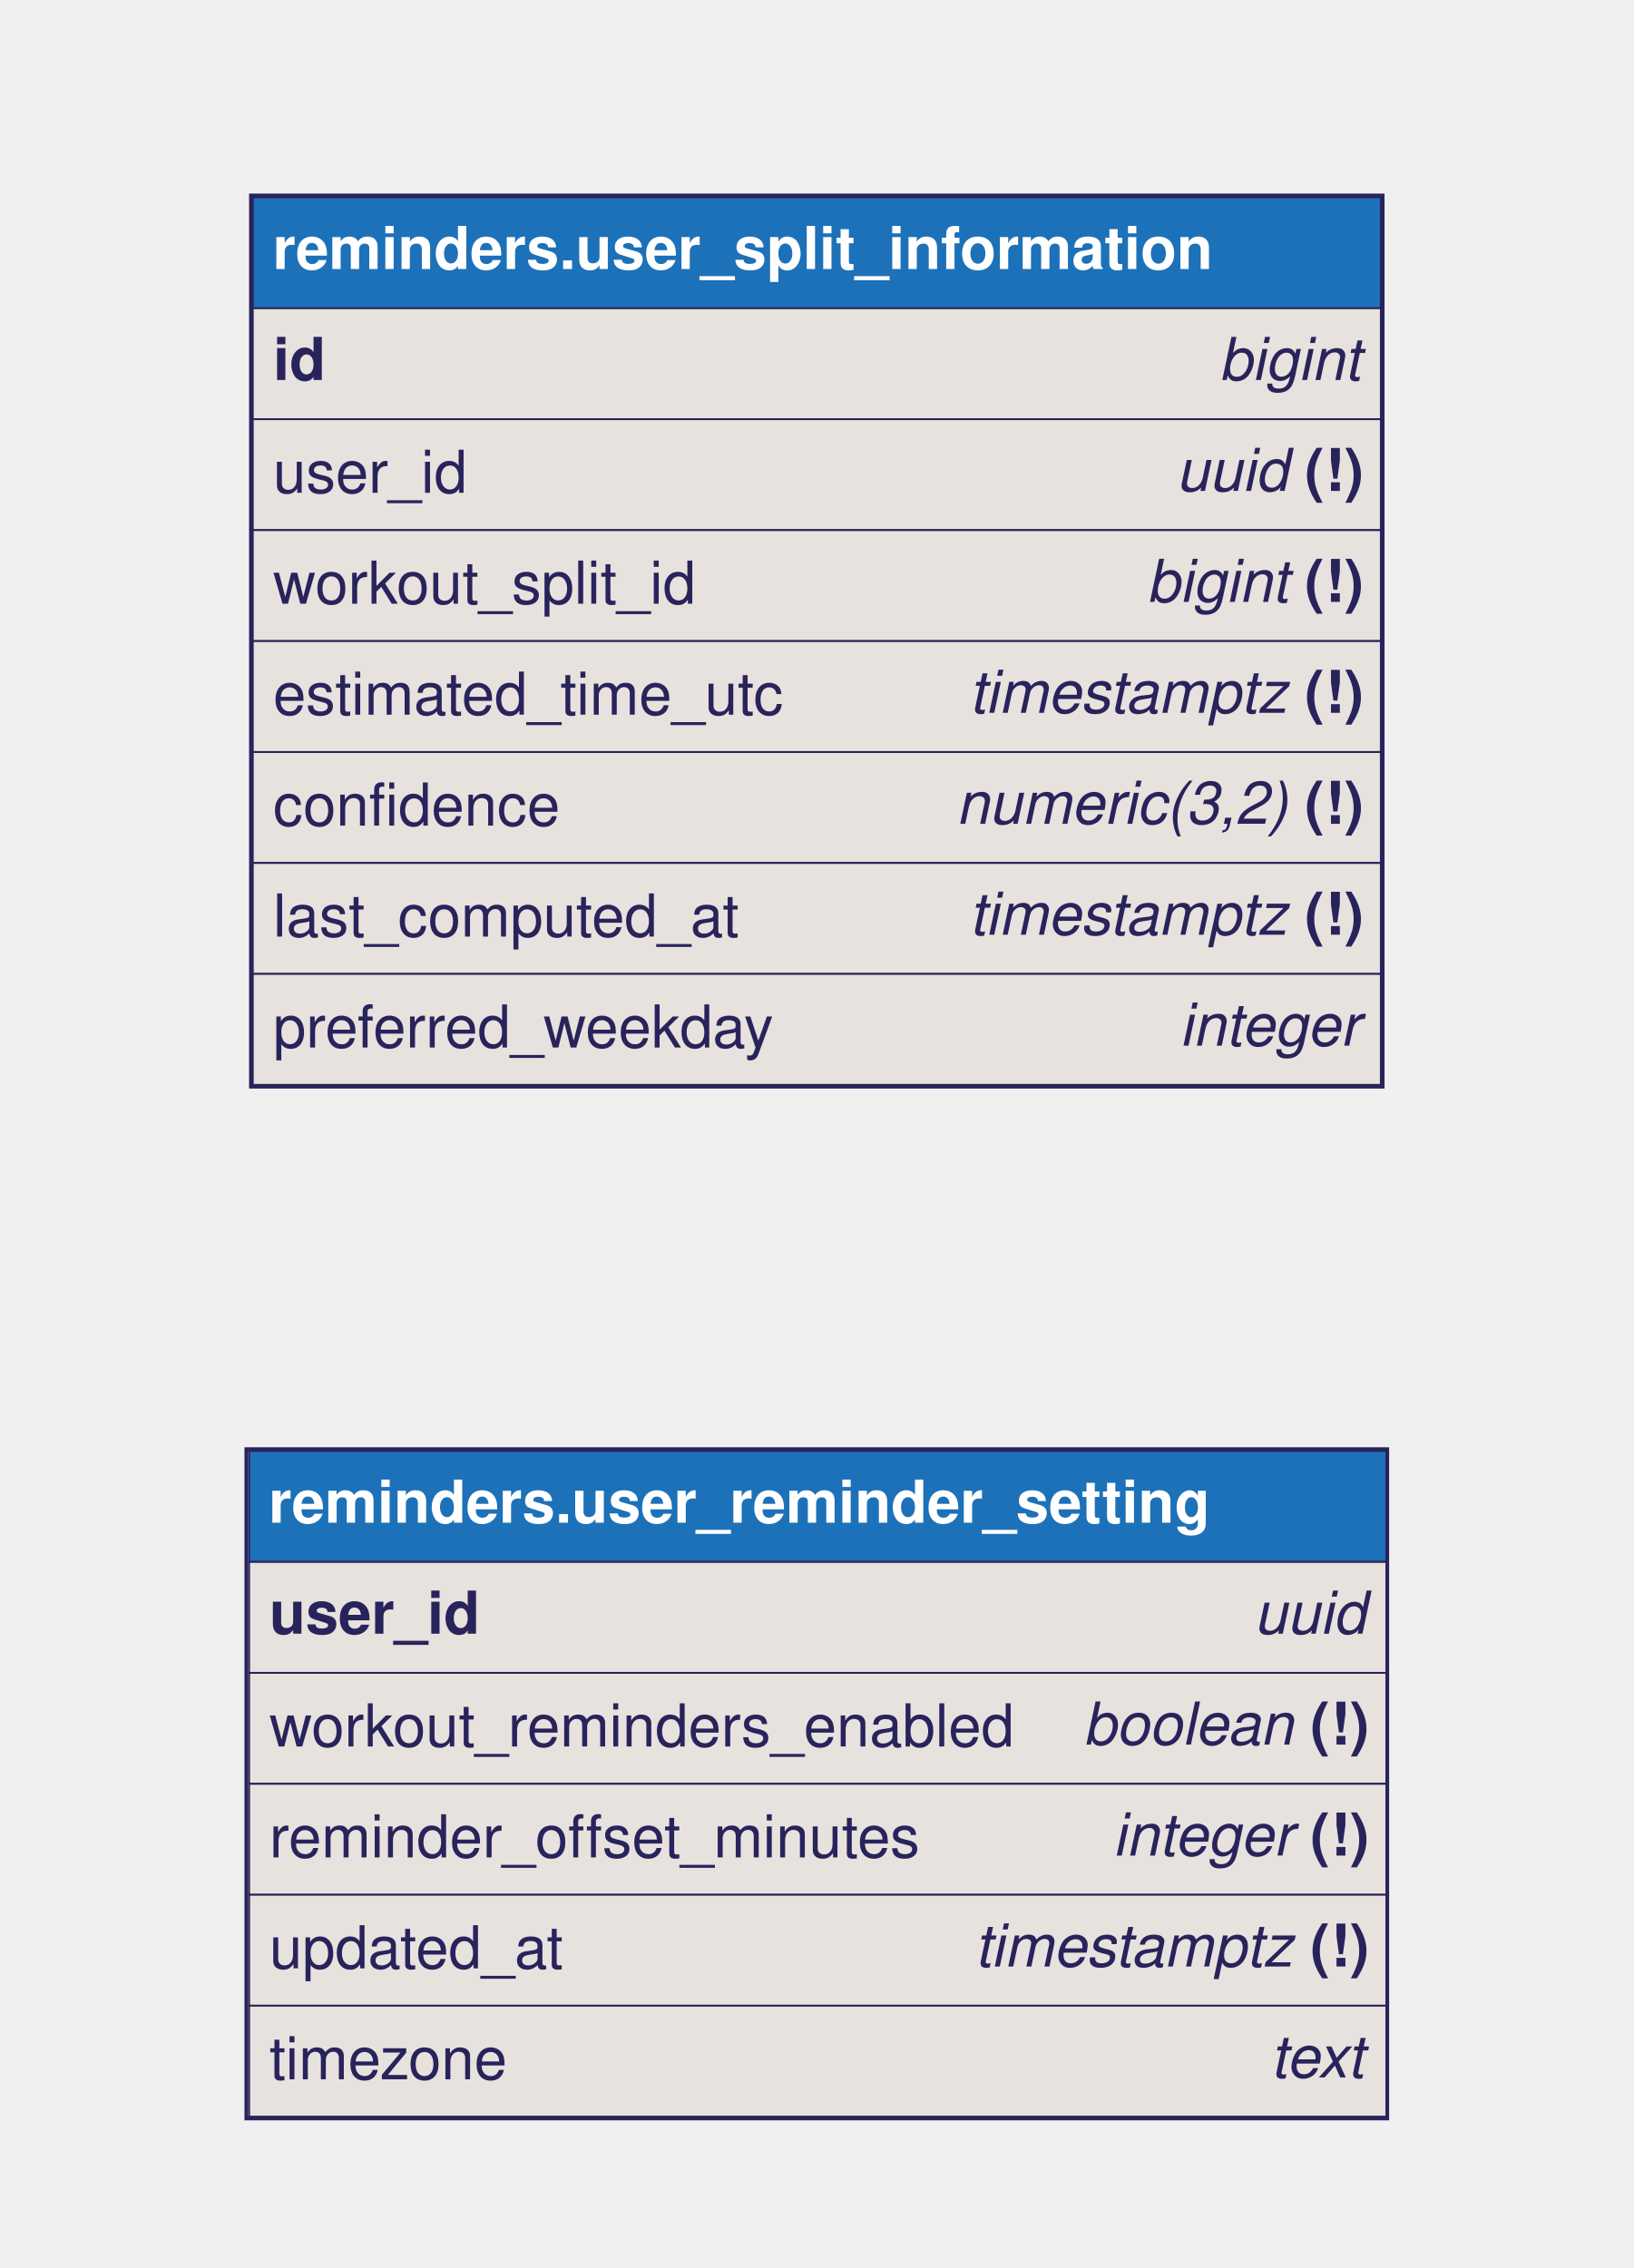
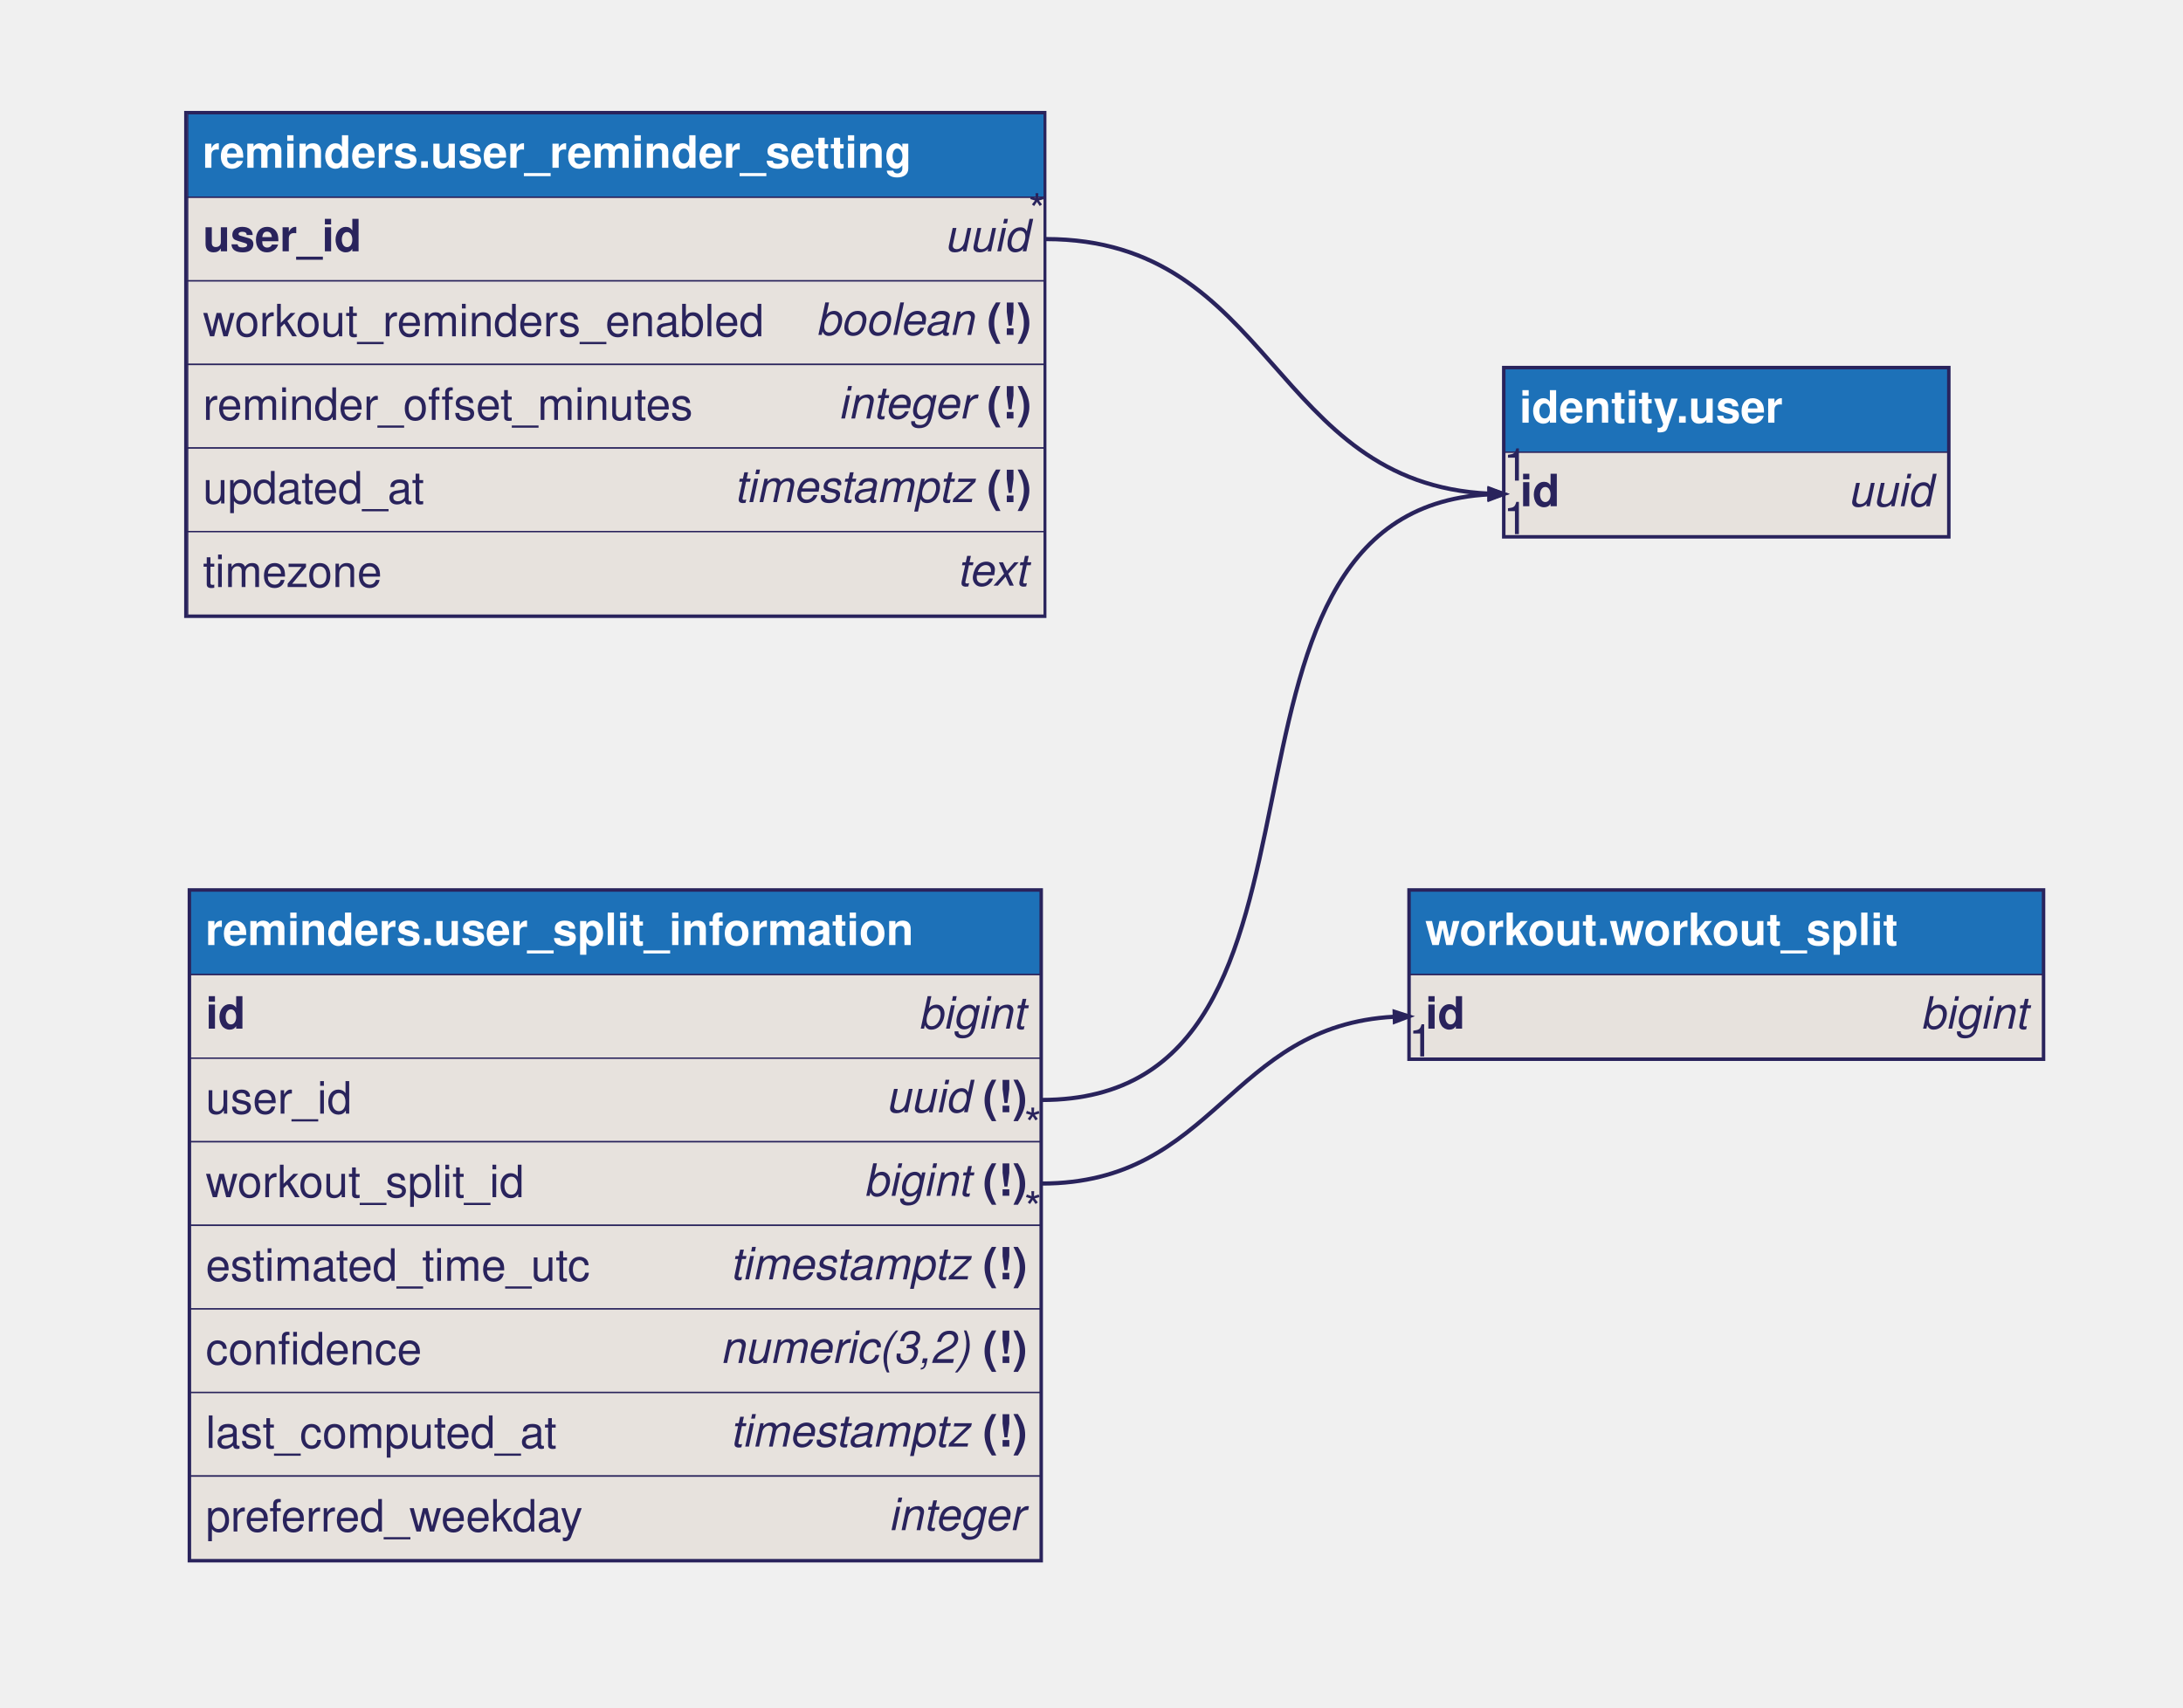
- <svg xmlns="http://www.w3.org/2000/svg" width="883pt" height="1226pt" viewBox="0.00 0.00 883.40 1225.63">
+ <svg xmlns="http://www.w3.org/2000/svg" width="1567pt" height="1226pt" viewBox="0.00 0.00 1567.11 1225.63">
  <g id="graph0" class="graph" transform="scale(1 1) rotate(0) translate(4 1221.63)">
    <g id="reminders.user_reminder_setting" class="node">
-       <ellipse fill="none" stroke="black" stroke-width="0" cx="437.7" cy="-257.39" rx="437.9" ry="257.27" />
-       <polygon fill="#1d71b8" stroke="transparent" points="130.7,-377.39 130.7,-437.39 745.7,-437.39 745.7,-377.39 130.7,-377.39" />
-       <polygon fill="none" stroke="#29235c" points="130.7,-377.39 130.7,-437.39 745.7,-437.39 745.7,-377.39 130.7,-377.39" />
-       <text text-anchor="start" x="141.26" y="-398.59" font-family="Helvetica,sans-Serif" font-weight="bold" font-size="32.00" fill="#ffffff">       reminders.user_reminder_setting       </text>
-       <polygon fill="#e7e2dd" stroke="transparent" points="130.7,-317.39 130.7,-377.39 745.7,-377.39 745.7,-317.39 130.7,-317.39" />
-       <polygon fill="none" stroke="#29235c" points="130.7,-317.39 130.7,-377.39 745.7,-377.39 745.7,-317.39 130.7,-317.39" />
-       <text text-anchor="start" x="141.7" y="-338.59" font-family="Helvetica,sans-Serif" font-weight="bold" font-size="32.00" fill="#29235c">user_id</text>
-       <text text-anchor="start" x="246.61" y="-338.59" font-family="Helvetica,sans-Serif" font-size="32.00" fill="#29235c">    </text>
-       <text text-anchor="start" x="674.23" y="-338.59" font-family="Helvetica,sans-Serif" font-style="italic" font-size="32.00" fill="#29235c">uuid</text>
-       <polygon fill="#e7e2dd" stroke="transparent" points="130.7,-257.39 130.7,-317.39 745.7,-317.39 745.7,-257.39 130.7,-257.39" />
-       <polygon fill="none" stroke="#29235c" points="130.7,-257.39 130.7,-317.39 745.7,-317.39 745.7,-257.39 130.7,-257.39" />
-       <text text-anchor="start" x="141.7" y="-277.59" font-family="Helvetica,sans-Serif" font-size="32.00" fill="#29235c">workout_reminders_enabled    </text>
-       <text text-anchor="start" x="581.77" y="-278.59" font-family="Helvetica,sans-Serif" font-style="italic" font-size="32.00" fill="#29235c">boolean</text>
-       <text text-anchor="start" x="695.61" y="-278.59" font-family="Helvetica,sans-Serif" font-size="32.00" fill="#29235c"> </text>
-       <text text-anchor="start" x="704.5" y="-278.59" font-family="Helvetica,sans-Serif" font-weight="bold" font-size="32.00" fill="#29235c">(!)</text>
-       <polygon fill="#e7e2dd" stroke="transparent" points="130.7,-197.39 130.7,-257.39 745.7,-257.39 745.7,-197.39 130.7,-197.39" />
-       <polygon fill="none" stroke="#29235c" points="130.7,-197.39 130.7,-257.39 745.7,-257.39 745.7,-197.39 130.7,-197.39" />
-       <text text-anchor="start" x="141.7" y="-217.59" font-family="Helvetica,sans-Serif" font-size="32.00" fill="#29235c">reminder_offset_minutes    </text>
-       <text text-anchor="start" x="597.81" y="-218.59" font-family="Helvetica,sans-Serif" font-style="italic" font-size="32.00" fill="#29235c">integer</text>
-       <text text-anchor="start" x="695.61" y="-218.59" font-family="Helvetica,sans-Serif" font-size="32.00" fill="#29235c"> </text>
-       <text text-anchor="start" x="704.5" y="-218.59" font-family="Helvetica,sans-Serif" font-weight="bold" font-size="32.00" fill="#29235c">(!)</text>
-       <polygon fill="#e7e2dd" stroke="transparent" points="130.7,-137.39 130.7,-197.39 745.7,-197.39 745.7,-137.39 130.7,-137.39" />
-       <polygon fill="none" stroke="#29235c" points="130.7,-137.39 130.7,-197.39 745.7,-197.39 745.7,-137.39 130.7,-137.39" />
-       <text text-anchor="start" x="141.7" y="-157.59" font-family="Helvetica,sans-Serif" font-size="32.00" fill="#29235c">updated_at    </text>
-       <text text-anchor="start" x="523.16" y="-158.59" font-family="Helvetica,sans-Serif" font-style="italic" font-size="32.00" fill="#29235c">timestamptz</text>
-       <text text-anchor="start" x="695.61" y="-158.59" font-family="Helvetica,sans-Serif" font-size="32.00" fill="#29235c"> </text>
-       <text text-anchor="start" x="704.5" y="-158.59" font-family="Helvetica,sans-Serif" font-weight="bold" font-size="32.00" fill="#29235c">(!)</text>
-       <polygon fill="#e7e2dd" stroke="transparent" points="130.7,-77.39 130.7,-137.39 745.7,-137.39 745.7,-77.39 130.7,-77.39" />
-       <polygon fill="none" stroke="#29235c" points="130.7,-77.39 130.7,-137.39 745.7,-137.39 745.7,-77.39 130.7,-77.39" />
-       <text text-anchor="start" x="141.7" y="-97.59" font-family="Helvetica,sans-Serif" font-size="32.00" fill="#29235c">timezone    </text>
-       <text text-anchor="start" x="683.12" y="-98.59" font-family="Helvetica,sans-Serif" font-style="italic" font-size="32.00" fill="#29235c">text</text>
-       <polygon fill="none" stroke="#29235c" stroke-width="2" points="129.2,-76.39 129.2,-438.39 746.2,-438.39 746.2,-76.39 129.2,-76.39" />
+       <ellipse fill="none" stroke="black" stroke-width="0" cx="437.7" cy="-960.24" rx="437.9" ry="257.27" />
+       <polygon fill="#1d71b8" stroke="transparent" points="130.7,-1080.24 130.7,-1140.24 745.7,-1140.24 745.7,-1080.24 130.7,-1080.24" />
+       <polygon fill="none" stroke="#29235c" points="130.7,-1080.24 130.7,-1140.24 745.7,-1140.24 745.7,-1080.24 130.7,-1080.24" />
+       <text text-anchor="start" x="141.26" y="-1101.44" font-family="Helvetica,sans-Serif" font-weight="bold" font-size="32.00" fill="#ffffff">       reminders.user_reminder_setting       </text>
+       <polygon fill="#e7e2dd" stroke="transparent" points="130.7,-1020.24 130.7,-1080.24 745.7,-1080.24 745.7,-1020.24 130.7,-1020.24" />
+       <polygon fill="none" stroke="#29235c" points="130.7,-1020.24 130.7,-1080.24 745.7,-1080.24 745.7,-1020.24 130.7,-1020.24" />
+       <text text-anchor="start" x="141.7" y="-1041.44" font-family="Helvetica,sans-Serif" font-weight="bold" font-size="32.00" fill="#29235c">user_id</text>
+       <text text-anchor="start" x="246.61" y="-1041.44" font-family="Helvetica,sans-Serif" font-size="32.00" fill="#29235c">    </text>
+       <text text-anchor="start" x="674.23" y="-1041.44" font-family="Helvetica,sans-Serif" font-style="italic" font-size="32.00" fill="#29235c">uuid</text>
+       <polygon fill="#e7e2dd" stroke="transparent" points="130.7,-960.24 130.7,-1020.24 745.7,-1020.24 745.7,-960.24 130.7,-960.24" />
+       <polygon fill="none" stroke="#29235c" points="130.7,-960.24 130.7,-1020.24 745.7,-1020.24 745.7,-960.24 130.7,-960.24" />
+       <text text-anchor="start" x="141.7" y="-980.44" font-family="Helvetica,sans-Serif" font-size="32.00" fill="#29235c">workout_reminders_enabled    </text>
+       <text text-anchor="start" x="581.77" y="-981.44" font-family="Helvetica,sans-Serif" font-style="italic" font-size="32.00" fill="#29235c">boolean</text>
+       <text text-anchor="start" x="695.61" y="-981.44" font-family="Helvetica,sans-Serif" font-size="32.00" fill="#29235c"> </text>
+       <text text-anchor="start" x="704.5" y="-981.44" font-family="Helvetica,sans-Serif" font-weight="bold" font-size="32.00" fill="#29235c">(!)</text>
+       <polygon fill="#e7e2dd" stroke="transparent" points="130.7,-900.24 130.7,-960.24 745.7,-960.24 745.7,-900.24 130.7,-900.24" />
+       <polygon fill="none" stroke="#29235c" points="130.7,-900.24 130.7,-960.24 745.7,-960.24 745.7,-900.24 130.7,-900.24" />
+       <text text-anchor="start" x="141.7" y="-920.44" font-family="Helvetica,sans-Serif" font-size="32.00" fill="#29235c">reminder_offset_minutes    </text>
+       <text text-anchor="start" x="597.81" y="-921.44" font-family="Helvetica,sans-Serif" font-style="italic" font-size="32.00" fill="#29235c">integer</text>
+       <text text-anchor="start" x="695.61" y="-921.44" font-family="Helvetica,sans-Serif" font-size="32.00" fill="#29235c"> </text>
+       <text text-anchor="start" x="704.5" y="-921.44" font-family="Helvetica,sans-Serif" font-weight="bold" font-size="32.00" fill="#29235c">(!)</text>
+       <polygon fill="#e7e2dd" stroke="transparent" points="130.7,-840.24 130.7,-900.24 745.7,-900.24 745.7,-840.24 130.7,-840.24" />
+       <polygon fill="none" stroke="#29235c" points="130.7,-840.24 130.7,-900.24 745.7,-900.24 745.7,-840.24 130.7,-840.24" />
+       <text text-anchor="start" x="141.7" y="-860.44" font-family="Helvetica,sans-Serif" font-size="32.00" fill="#29235c">updated_at    </text>
+       <text text-anchor="start" x="523.16" y="-861.44" font-family="Helvetica,sans-Serif" font-style="italic" font-size="32.00" fill="#29235c">timestamptz</text>
+       <text text-anchor="start" x="695.61" y="-861.44" font-family="Helvetica,sans-Serif" font-size="32.00" fill="#29235c"> </text>
+       <text text-anchor="start" x="704.5" y="-861.44" font-family="Helvetica,sans-Serif" font-weight="bold" font-size="32.00" fill="#29235c">(!)</text>
+       <polygon fill="#e7e2dd" stroke="transparent" points="130.7,-780.24 130.7,-840.24 745.7,-840.24 745.7,-780.24 130.7,-780.24" />
+       <polygon fill="none" stroke="#29235c" points="130.7,-780.24 130.7,-840.24 745.7,-840.24 745.7,-780.24 130.7,-780.24" />
+       <text text-anchor="start" x="141.7" y="-800.44" font-family="Helvetica,sans-Serif" font-size="32.00" fill="#29235c">timezone    </text>
+       <text text-anchor="start" x="683.12" y="-801.44" font-family="Helvetica,sans-Serif" font-style="italic" font-size="32.00" fill="#29235c">text</text>
+       <polygon fill="none" stroke="#29235c" stroke-width="2" points="129.2,-779.24 129.2,-1141.24 746.2,-1141.24 746.2,-779.24 129.2,-779.24" />
+     </g>
+     <g id="identity.user" class="node">
+       <ellipse fill="none" stroke="black" stroke-width="0" cx="1235.25" cy="-897.24" rx="227.88" ry="87.86" />
+       <polygon fill="#1d71b8" stroke="transparent" points="1076.25,-897.24 1076.25,-957.24 1394.25,-957.24 1394.25,-897.24 1076.25,-897.24" />
+       <polygon fill="none" stroke="#29235c" points="1076.25,-897.24 1076.25,-957.24 1394.25,-957.24 1394.25,-897.24 1076.25,-897.24" />
+       <text text-anchor="start" x="1086.77" y="-918.44" font-family="Helvetica,sans-Serif" font-weight="bold" font-size="32.00" fill="#ffffff">       identity.user       </text>
+       <polygon fill="#e7e2dd" stroke="transparent" points="1076.25,-837.24 1076.25,-897.24 1394.25,-897.24 1394.25,-837.24 1076.25,-837.24" />
+       <polygon fill="none" stroke="#29235c" points="1076.25,-837.24 1076.25,-897.24 1394.25,-897.24 1394.25,-837.24 1076.25,-837.24" />
+       <text text-anchor="start" x="1087.25" y="-858.44" font-family="Helvetica,sans-Serif" font-weight="bold" font-size="32.00" fill="#29235c">id</text>
+       <text text-anchor="start" x="1112.14" y="-858.44" font-family="Helvetica,sans-Serif" font-size="32.00" fill="#29235c">    </text>
+       <text text-anchor="start" x="1322.79" y="-858.44" font-family="Helvetica,sans-Serif" font-style="italic" font-size="32.00" fill="#29235c">uuid</text>
+       <polygon fill="none" stroke="#29235c" stroke-width="2" points="1075.25,-836.24 1075.25,-958.24 1395.25,-958.24 1395.25,-836.24 1075.25,-836.24" />
+     </g>
+     <g id="edge2" class="edge">
+       <path fill="none" stroke="#29235c" stroke-width="3" d="M746.7,-1050.24C910.42,-1050.24 908.27,-874.67 1065.18,-867.47" />
+       <polygon fill="#29235c" stroke="#29235c" stroke-width="3" points="1065.33,-870.97 1075.25,-867.24 1065.18,-863.97 1065.33,-870.97" />
+       <text text-anchor="middle" x="1084.15" y="-876.84" font-family="Helvetica,sans-Serif" font-size="32.00" fill="#29235c">1</text>
+       <text text-anchor="middle" x="740.48" y="-1059.84" font-family="Helvetica,sans-Serif" font-size="32.00" fill="#29235c">*</text>
    </g>
    <g id="reminders.user_split_information" class="node">
-       <ellipse fill="none" stroke="black" stroke-width="0" cx="437.7" cy="-875.39" rx="434.33" ry="342.48" />
-       <polygon fill="#1d71b8" stroke="transparent" points="132.7,-1055.39 132.7,-1115.39 742.7,-1115.39 742.7,-1055.39 132.7,-1055.39" />
-       <polygon fill="none" stroke="#29235c" points="132.7,-1055.39 132.7,-1115.39 742.7,-1115.39 742.7,-1055.39 132.7,-1055.39" />
-       <text text-anchor="start" x="143.43" y="-1076.59" font-family="Helvetica,sans-Serif" font-weight="bold" font-size="32.00" fill="#ffffff">       reminders.user_split_information       </text>
-       <polygon fill="#e7e2dd" stroke="transparent" points="132.7,-995.39 132.7,-1055.39 742.7,-1055.39 742.7,-995.39 132.7,-995.39" />
-       <polygon fill="none" stroke="#29235c" points="132.7,-995.39 132.7,-1055.39 742.7,-1055.39 742.7,-995.39 132.7,-995.39" />
-       <text text-anchor="start" x="143.7" y="-1016.59" font-family="Helvetica,sans-Serif" font-weight="bold" font-size="32.00" fill="#29235c">id</text>
-       <text text-anchor="start" x="168.59" y="-1016.59" font-family="Helvetica,sans-Serif" font-size="32.00" fill="#29235c">    </text>
-       <text text-anchor="start" x="655.24" y="-1016.59" font-family="Helvetica,sans-Serif" font-style="italic" font-size="32.00" fill="#29235c">bigint</text>
-       <polygon fill="#e7e2dd" stroke="transparent" points="132.7,-935.39 132.7,-995.39 742.7,-995.39 742.7,-935.39 132.7,-935.39" />
-       <polygon fill="none" stroke="#29235c" points="132.7,-935.39 132.7,-995.39 742.7,-995.39 742.7,-935.39 132.7,-935.39" />
-       <text text-anchor="start" x="143.7" y="-955.59" font-family="Helvetica,sans-Serif" font-size="32.00" fill="#29235c">user_id    </text>
-       <text text-anchor="start" x="632.14" y="-956.59" font-family="Helvetica,sans-Serif" font-style="italic" font-size="32.00" fill="#29235c">uuid</text>
-       <text text-anchor="start" x="692.61" y="-956.59" font-family="Helvetica,sans-Serif" font-size="32.00" fill="#29235c"> </text>
-       <text text-anchor="start" x="701.5" y="-956.59" font-family="Helvetica,sans-Serif" font-weight="bold" font-size="32.00" fill="#29235c">(!)</text>
-       <polygon fill="#e7e2dd" stroke="transparent" points="132.7,-875.39 132.7,-935.39 742.7,-935.39 742.7,-875.39 132.7,-875.39" />
-       <polygon fill="none" stroke="#29235c" points="132.7,-875.39 132.7,-935.39 742.7,-935.39 742.7,-875.39 132.7,-875.39" />
-       <text text-anchor="start" x="143.7" y="-895.59" font-family="Helvetica,sans-Serif" font-size="32.00" fill="#29235c">workout_split_id    </text>
-       <text text-anchor="start" x="616.15" y="-896.59" font-family="Helvetica,sans-Serif" font-style="italic" font-size="32.00" fill="#29235c">bigint</text>
-       <text text-anchor="start" x="692.61" y="-896.59" font-family="Helvetica,sans-Serif" font-size="32.00" fill="#29235c"> </text>
-       <text text-anchor="start" x="701.5" y="-896.59" font-family="Helvetica,sans-Serif" font-weight="bold" font-size="32.00" fill="#29235c">(!)</text>
-       <polygon fill="#e7e2dd" stroke="transparent" points="132.7,-815.39 132.7,-875.39 742.7,-875.39 742.7,-815.39 132.7,-815.39" />
-       <polygon fill="none" stroke="#29235c" points="132.7,-815.39 132.7,-875.39 742.7,-875.39 742.7,-815.39 132.7,-815.39" />
-       <text text-anchor="start" x="143.7" y="-835.59" font-family="Helvetica,sans-Serif" font-size="32.00" fill="#29235c">estimated_time_utc    </text>
-       <text text-anchor="start" x="520.16" y="-836.59" font-family="Helvetica,sans-Serif" font-style="italic" font-size="32.00" fill="#29235c">timestamptz</text>
-       <text text-anchor="start" x="692.61" y="-836.59" font-family="Helvetica,sans-Serif" font-size="32.00" fill="#29235c"> </text>
-       <text text-anchor="start" x="701.5" y="-836.59" font-family="Helvetica,sans-Serif" font-weight="bold" font-size="32.00" fill="#29235c">(!)</text>
-       <polygon fill="#e7e2dd" stroke="transparent" points="132.7,-755.39 132.7,-815.39 742.7,-815.39 742.7,-755.39 132.7,-755.39" />
-       <polygon fill="none" stroke="#29235c" points="132.7,-755.39 132.7,-815.39 742.7,-815.39 742.7,-755.39 132.7,-755.39" />
-       <text text-anchor="start" x="143.7" y="-775.59" font-family="Helvetica,sans-Serif" font-size="32.00" fill="#29235c">confidence    </text>
-       <text text-anchor="start" x="513.06" y="-776.59" font-family="Helvetica,sans-Serif" font-style="italic" font-size="32.00" fill="#29235c">numeric(3,2)</text>
-       <text text-anchor="start" x="692.61" y="-776.59" font-family="Helvetica,sans-Serif" font-size="32.00" fill="#29235c"> </text>
-       <text text-anchor="start" x="701.5" y="-776.59" font-family="Helvetica,sans-Serif" font-weight="bold" font-size="32.00" fill="#29235c">(!)</text>
-       <polygon fill="#e7e2dd" stroke="transparent" points="132.7,-695.39 132.7,-755.39 742.7,-755.39 742.7,-695.39 132.7,-695.39" />
-       <polygon fill="none" stroke="#29235c" points="132.7,-695.39 132.7,-755.39 742.7,-755.39 742.7,-695.39 132.7,-695.39" />
-       <text text-anchor="start" x="143.7" y="-715.59" font-family="Helvetica,sans-Serif" font-size="32.00" fill="#29235c">last_computed_at    </text>
-       <text text-anchor="start" x="520.16" y="-716.59" font-family="Helvetica,sans-Serif" font-style="italic" font-size="32.00" fill="#29235c">timestamptz</text>
-       <text text-anchor="start" x="692.61" y="-716.59" font-family="Helvetica,sans-Serif" font-size="32.00" fill="#29235c"> </text>
-       <text text-anchor="start" x="701.5" y="-716.59" font-family="Helvetica,sans-Serif" font-weight="bold" font-size="32.00" fill="#29235c">(!)</text>
-       <polygon fill="#e7e2dd" stroke="transparent" points="132.7,-635.39 132.7,-695.39 742.7,-695.39 742.7,-635.39 132.7,-635.39" />
-       <polygon fill="none" stroke="#29235c" points="132.7,-635.39 132.7,-695.39 742.7,-695.39 742.7,-635.39 132.7,-635.39" />
-       <text text-anchor="start" x="143.7" y="-655.59" font-family="Helvetica,sans-Serif" font-size="32.00" fill="#29235c">preferred_weekday    </text>
-       <text text-anchor="start" x="633.9" y="-656.59" font-family="Helvetica,sans-Serif" font-style="italic" font-size="32.00" fill="#29235c">integer</text>
-       <polygon fill="none" stroke="#29235c" stroke-width="2" points="131.7,-634.39 131.7,-1116.39 743.7,-1116.39 743.7,-634.39 131.7,-634.39" />
+       <ellipse fill="none" stroke="black" stroke-width="0" cx="437.7" cy="-342.24" rx="434.33" ry="342.48" />
+       <polygon fill="#1d71b8" stroke="transparent" points="132.7,-522.24 132.7,-582.24 742.7,-582.24 742.7,-522.24 132.7,-522.24" />
+       <polygon fill="none" stroke="#29235c" points="132.7,-522.24 132.7,-582.24 742.7,-582.24 742.7,-522.24 132.7,-522.24" />
+       <text text-anchor="start" x="143.43" y="-543.44" font-family="Helvetica,sans-Serif" font-weight="bold" font-size="32.00" fill="#ffffff">       reminders.user_split_information       </text>
+       <polygon fill="#e7e2dd" stroke="transparent" points="132.7,-462.24 132.7,-522.24 742.7,-522.24 742.7,-462.24 132.7,-462.24" />
+       <polygon fill="none" stroke="#29235c" points="132.7,-462.24 132.7,-522.24 742.7,-522.24 742.7,-462.24 132.7,-462.24" />
+       <text text-anchor="start" x="143.7" y="-483.44" font-family="Helvetica,sans-Serif" font-weight="bold" font-size="32.00" fill="#29235c">id</text>
+       <text text-anchor="start" x="168.59" y="-483.44" font-family="Helvetica,sans-Serif" font-size="32.00" fill="#29235c">    </text>
+       <text text-anchor="start" x="655.24" y="-483.44" font-family="Helvetica,sans-Serif" font-style="italic" font-size="32.00" fill="#29235c">bigint</text>
+       <polygon fill="#e7e2dd" stroke="transparent" points="132.7,-402.24 132.7,-462.24 742.7,-462.24 742.7,-402.24 132.7,-402.24" />
+       <polygon fill="none" stroke="#29235c" points="132.7,-402.24 132.7,-462.24 742.7,-462.24 742.7,-402.24 132.7,-402.24" />
+       <text text-anchor="start" x="143.7" y="-422.44" font-family="Helvetica,sans-Serif" font-size="32.00" fill="#29235c">user_id    </text>
+       <text text-anchor="start" x="632.14" y="-423.44" font-family="Helvetica,sans-Serif" font-style="italic" font-size="32.00" fill="#29235c">uuid</text>
+       <text text-anchor="start" x="692.61" y="-423.44" font-family="Helvetica,sans-Serif" font-size="32.00" fill="#29235c"> </text>
+       <text text-anchor="start" x="701.5" y="-423.44" font-family="Helvetica,sans-Serif" font-weight="bold" font-size="32.00" fill="#29235c">(!)</text>
+       <polygon fill="#e7e2dd" stroke="transparent" points="132.7,-342.24 132.7,-402.24 742.7,-402.24 742.7,-342.24 132.7,-342.24" />
+       <polygon fill="none" stroke="#29235c" points="132.7,-342.24 132.7,-402.24 742.7,-402.24 742.7,-342.24 132.7,-342.24" />
+       <text text-anchor="start" x="143.7" y="-362.44" font-family="Helvetica,sans-Serif" font-size="32.00" fill="#29235c">workout_split_id    </text>
+       <text text-anchor="start" x="616.15" y="-363.44" font-family="Helvetica,sans-Serif" font-style="italic" font-size="32.00" fill="#29235c">bigint</text>
+       <text text-anchor="start" x="692.61" y="-363.44" font-family="Helvetica,sans-Serif" font-size="32.00" fill="#29235c"> </text>
+       <text text-anchor="start" x="701.5" y="-363.44" font-family="Helvetica,sans-Serif" font-weight="bold" font-size="32.00" fill="#29235c">(!)</text>
+       <polygon fill="#e7e2dd" stroke="transparent" points="132.7,-282.24 132.7,-342.24 742.7,-342.24 742.7,-282.24 132.7,-282.24" />
+       <polygon fill="none" stroke="#29235c" points="132.7,-282.24 132.7,-342.24 742.7,-342.24 742.7,-282.24 132.7,-282.24" />
+       <text text-anchor="start" x="143.7" y="-302.44" font-family="Helvetica,sans-Serif" font-size="32.00" fill="#29235c">estimated_time_utc    </text>
+       <text text-anchor="start" x="520.16" y="-303.44" font-family="Helvetica,sans-Serif" font-style="italic" font-size="32.00" fill="#29235c">timestamptz</text>
+       <text text-anchor="start" x="692.61" y="-303.44" font-family="Helvetica,sans-Serif" font-size="32.00" fill="#29235c"> </text>
+       <text text-anchor="start" x="701.5" y="-303.44" font-family="Helvetica,sans-Serif" font-weight="bold" font-size="32.00" fill="#29235c">(!)</text>
+       <polygon fill="#e7e2dd" stroke="transparent" points="132.7,-222.24 132.7,-282.24 742.7,-282.24 742.7,-222.24 132.7,-222.24" />
+       <polygon fill="none" stroke="#29235c" points="132.7,-222.24 132.7,-282.24 742.7,-282.24 742.7,-222.24 132.7,-222.24" />
+       <text text-anchor="start" x="143.7" y="-242.44" font-family="Helvetica,sans-Serif" font-size="32.00" fill="#29235c">confidence    </text>
+       <text text-anchor="start" x="513.06" y="-243.44" font-family="Helvetica,sans-Serif" font-style="italic" font-size="32.00" fill="#29235c">numeric(3,2)</text>
+       <text text-anchor="start" x="692.61" y="-243.44" font-family="Helvetica,sans-Serif" font-size="32.00" fill="#29235c"> </text>
+       <text text-anchor="start" x="701.5" y="-243.44" font-family="Helvetica,sans-Serif" font-weight="bold" font-size="32.00" fill="#29235c">(!)</text>
+       <polygon fill="#e7e2dd" stroke="transparent" points="132.7,-162.24 132.7,-222.24 742.7,-222.24 742.7,-162.24 132.7,-162.24" />
+       <polygon fill="none" stroke="#29235c" points="132.7,-162.24 132.7,-222.24 742.7,-222.24 742.7,-162.24 132.7,-162.24" />
+       <text text-anchor="start" x="143.7" y="-182.44" font-family="Helvetica,sans-Serif" font-size="32.00" fill="#29235c">last_computed_at    </text>
+       <text text-anchor="start" x="520.16" y="-183.44" font-family="Helvetica,sans-Serif" font-style="italic" font-size="32.00" fill="#29235c">timestamptz</text>
+       <text text-anchor="start" x="692.61" y="-183.44" font-family="Helvetica,sans-Serif" font-size="32.00" fill="#29235c"> </text>
+       <text text-anchor="start" x="701.5" y="-183.44" font-family="Helvetica,sans-Serif" font-weight="bold" font-size="32.00" fill="#29235c">(!)</text>
+       <polygon fill="#e7e2dd" stroke="transparent" points="132.7,-102.24 132.7,-162.24 742.7,-162.24 742.7,-102.24 132.7,-102.24" />
+       <polygon fill="none" stroke="#29235c" points="132.7,-102.24 132.7,-162.24 742.7,-162.24 742.7,-102.24 132.7,-102.24" />
+       <text text-anchor="start" x="143.7" y="-122.44" font-family="Helvetica,sans-Serif" font-size="32.00" fill="#29235c">preferred_weekday    </text>
+       <text text-anchor="start" x="633.9" y="-123.44" font-family="Helvetica,sans-Serif" font-style="italic" font-size="32.00" fill="#29235c">integer</text>
+       <polygon fill="none" stroke="#29235c" stroke-width="2" points="131.7,-101.24 131.7,-583.24 743.7,-583.24 743.7,-101.24 131.7,-101.24" />
+     </g>
+     <g id="edge4" class="edge">
+       <path fill="none" stroke="#29235c" stroke-width="3" d="M743.7,-432.24C983.35,-432.24 836.46,-855.01 1065.16,-866.98" />
+       <polygon fill="#29235c" stroke="#29235c" stroke-width="3" points="1065.17,-870.48 1075.25,-867.24 1065.35,-863.48 1065.17,-870.48" />
+       <text text-anchor="middle" x="1084.15" y="-838.44" font-family="Helvetica,sans-Serif" font-size="32.00" fill="#29235c">1</text>
+       <text text-anchor="middle" x="737.48" y="-403.44" font-family="Helvetica,sans-Serif" font-size="32.00" fill="#29235c">*</text>
+     </g>
+     <g id="workout.workout_split" class="node">
+       <ellipse fill="none" stroke="black" stroke-width="0" cx="1235.25" cy="-522.24" rx="323.71" ry="87.86" />
+       <polygon fill="#1d71b8" stroke="transparent" points="1008.25,-522.24 1008.25,-582.24 1462.25,-582.24 1462.25,-522.24 1008.25,-522.24" />
+       <polygon fill="none" stroke="#29235c" points="1008.25,-522.24 1008.25,-582.24 1462.25,-582.24 1462.25,-522.24 1008.25,-522.24" />
+       <text text-anchor="start" x="1019.21" y="-543.44" font-family="Helvetica,sans-Serif" font-weight="bold" font-size="32.00" fill="#ffffff">       workout.workout_split       </text>
+       <polygon fill="#e7e2dd" stroke="transparent" points="1008.25,-462.24 1008.25,-522.24 1462.25,-522.24 1462.25,-462.24 1008.25,-462.24" />
+       <polygon fill="none" stroke="#29235c" points="1008.25,-462.24 1008.25,-522.24 1462.25,-522.24 1462.25,-462.24 1008.25,-462.24" />
+       <text text-anchor="start" x="1019.25" y="-483.44" font-family="Helvetica,sans-Serif" font-weight="bold" font-size="32.00" fill="#29235c">id</text>
+       <text text-anchor="start" x="1044.14" y="-483.44" font-family="Helvetica,sans-Serif" font-size="32.00" fill="#29235c">    </text>
+       <text text-anchor="start" x="1374.79" y="-483.44" font-family="Helvetica,sans-Serif" font-style="italic" font-size="32.00" fill="#29235c">bigint</text>
+       <polygon fill="none" stroke="#29235c" stroke-width="2" points="1007.25,-461.24 1007.25,-583.24 1463.25,-583.24 1463.25,-461.24 1007.25,-461.24" />
+     </g>
+     <g id="edge6" class="edge">
+       <path fill="none" stroke="#29235c" stroke-width="3" d="M743.7,-372.24C868.89,-372.24 878.12,-485.77 996.97,-491.98" />
+       <polygon fill="#29235c" stroke="#29235c" stroke-width="3" points="997.17,-495.48 1007.25,-492.24 997.35,-488.48 997.17,-495.48" />
+       <text text-anchor="middle" x="1016.15" y="-463.44" font-family="Helvetica,sans-Serif" font-size="32.00" fill="#29235c">1</text>
+       <text text-anchor="middle" x="737.48" y="-343.44" font-family="Helvetica,sans-Serif" font-size="32.00" fill="#29235c">*</text>
    </g>
  </g>
</svg>
